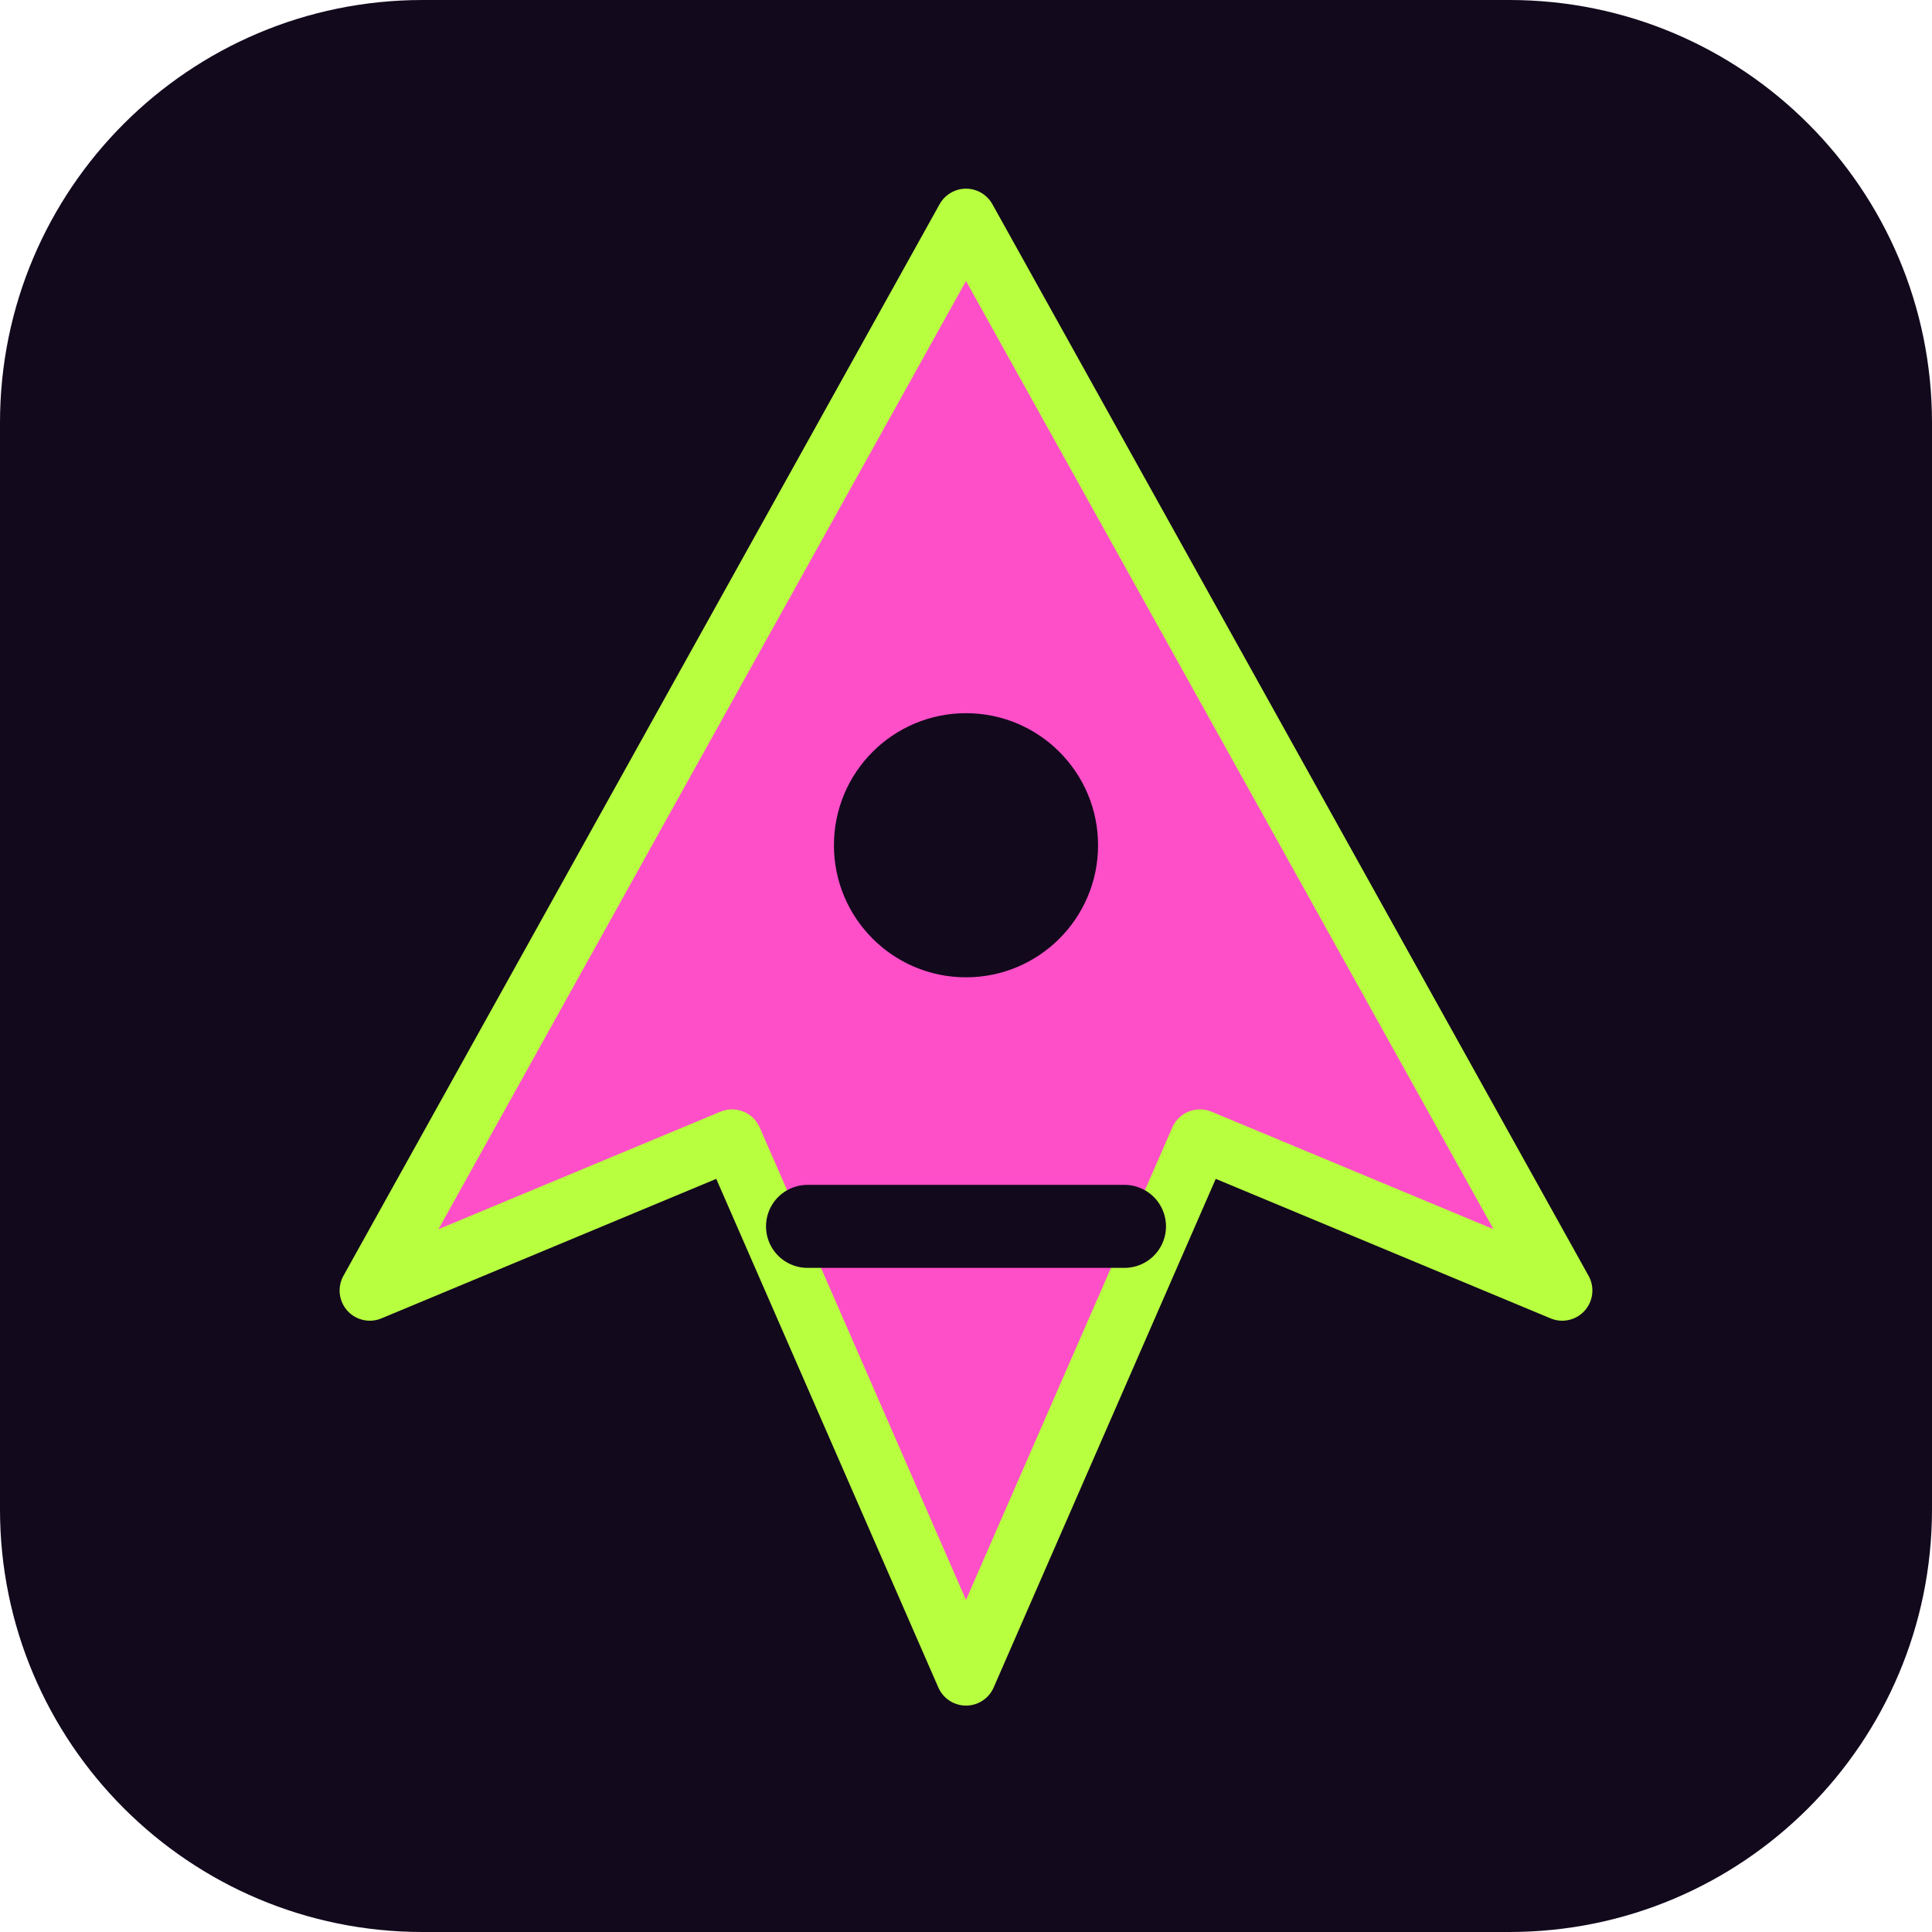
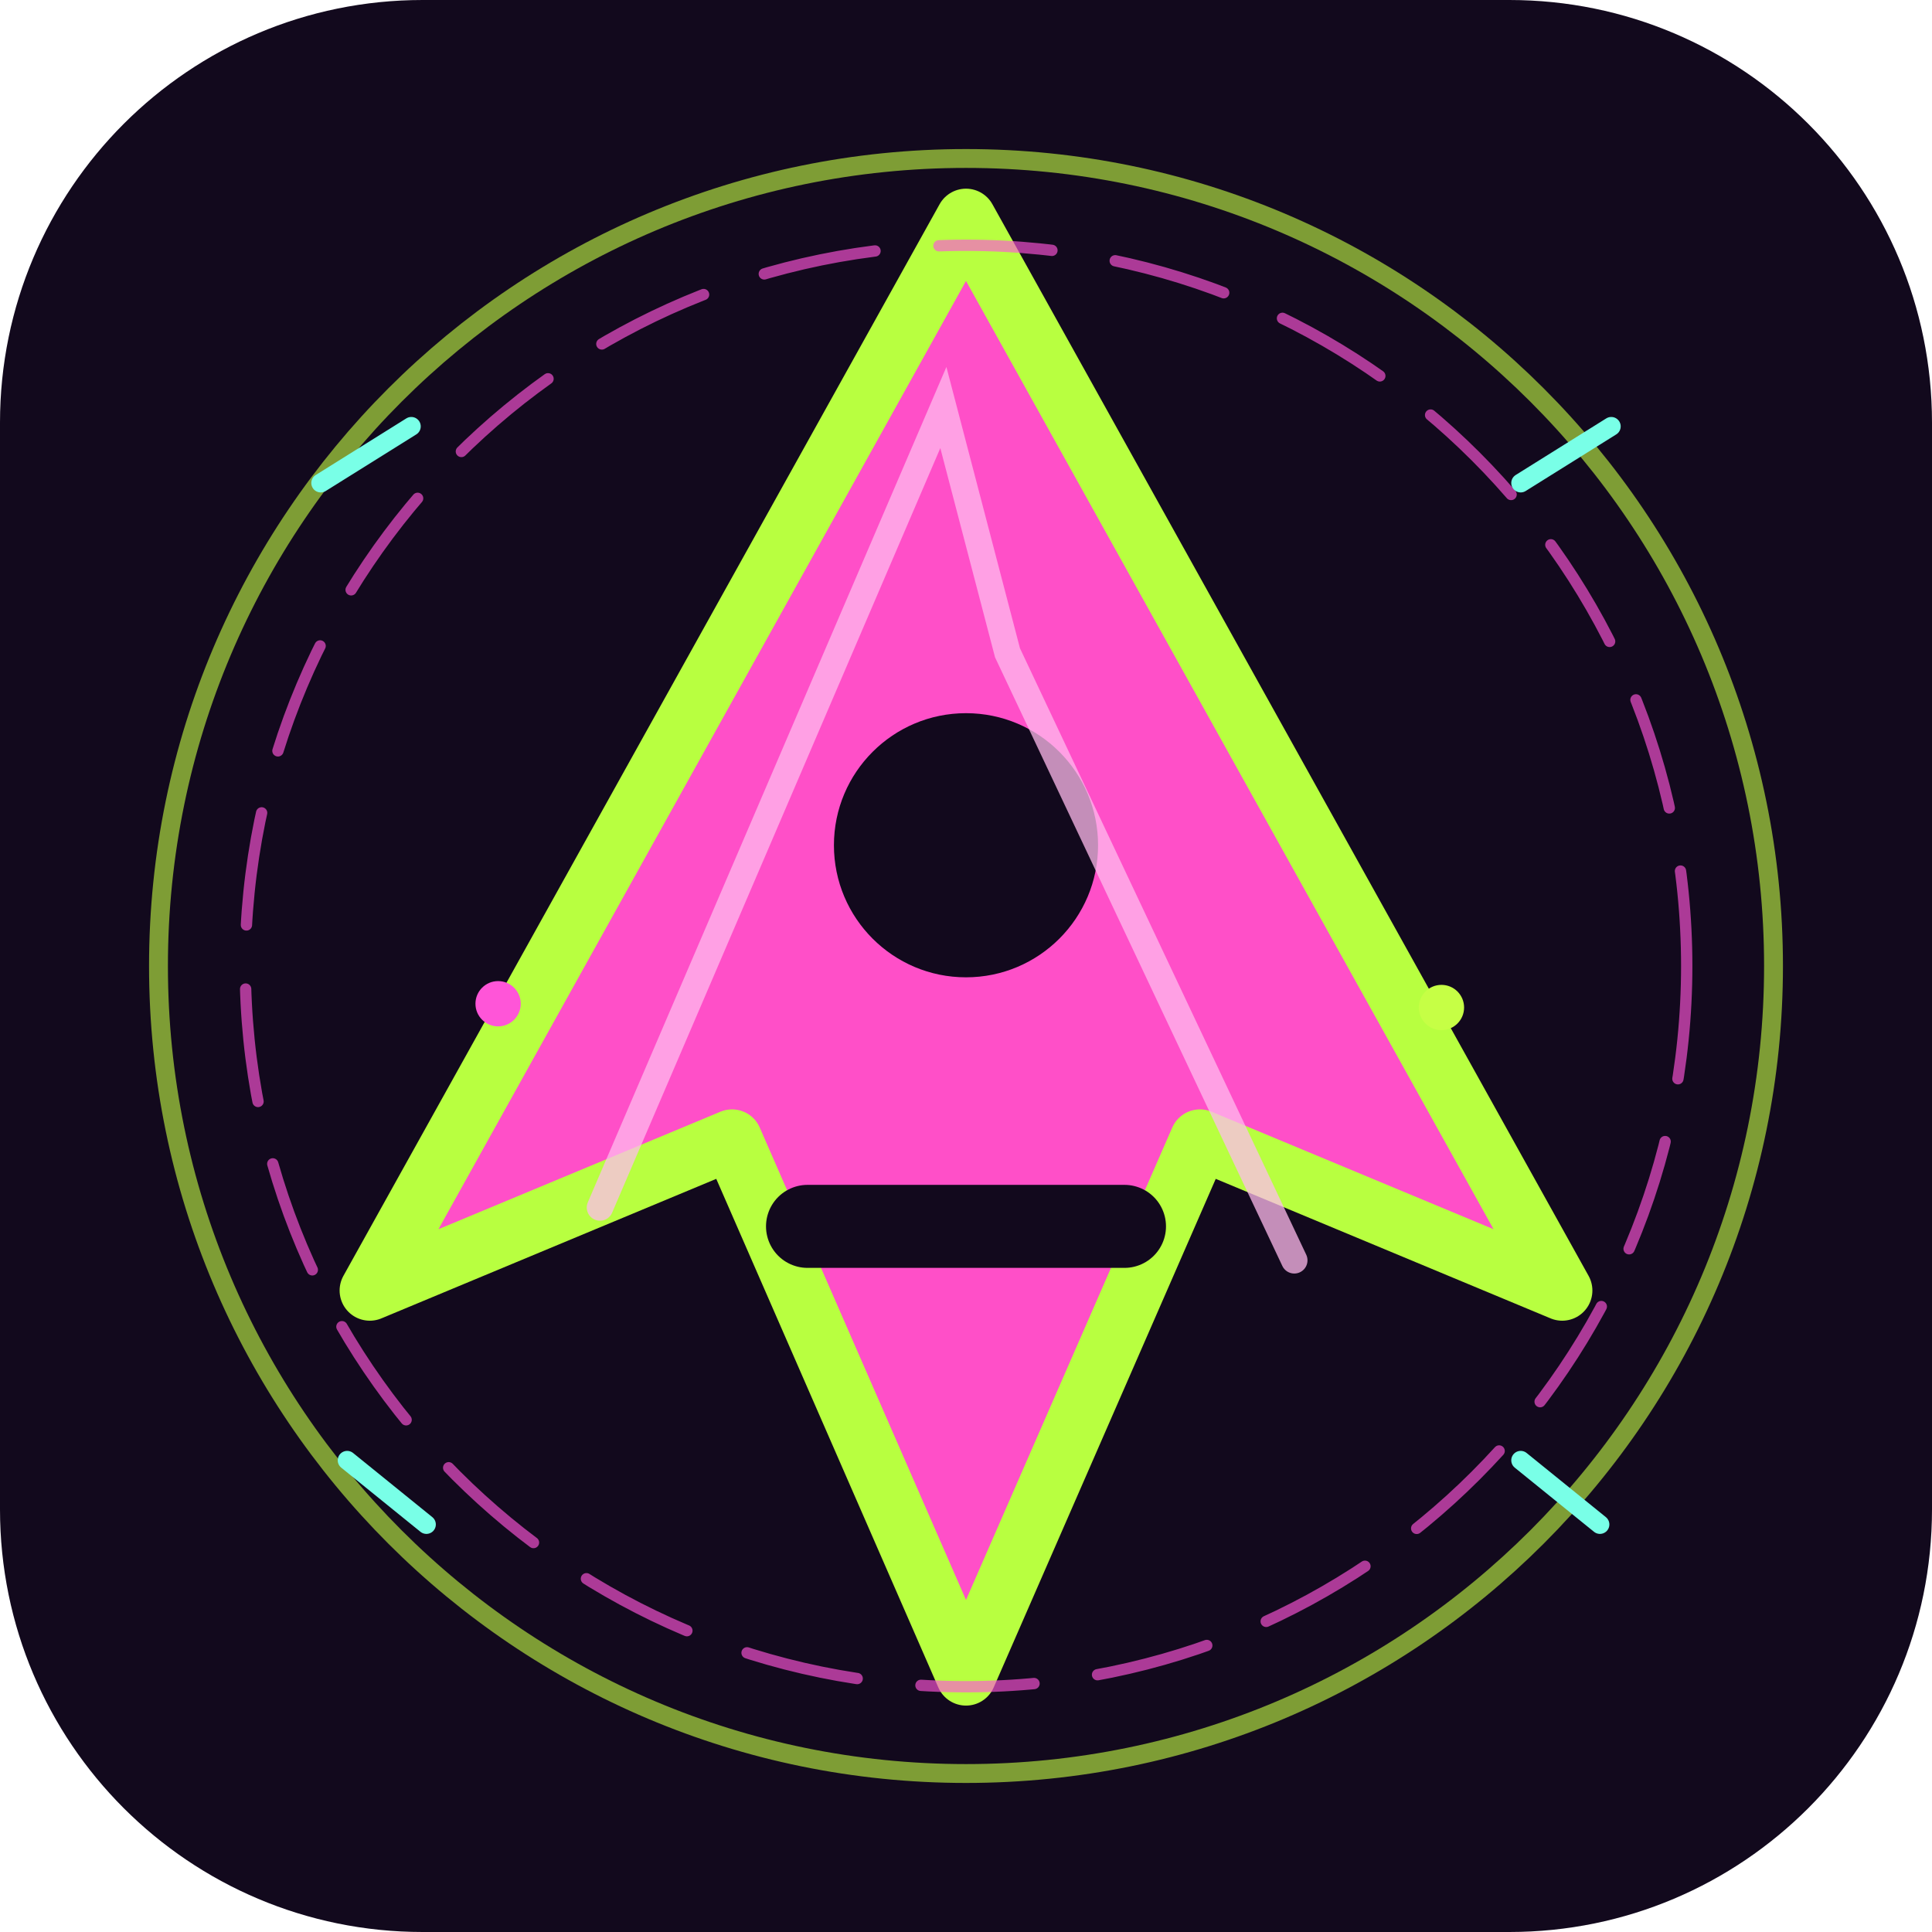
- <svg xmlns="http://www.w3.org/2000/svg" width="512" height="512" viewBox="0 0 512 512">
+ <svg xmlns="http://www.w3.org/2000/svg" width="512" height="512" viewBox="0 0 512 512" role="img" aria-labelledby="title desc">
  <rect width="512" height="512" rx="112" fill="#12091d" />
  <path d="M256 58 98 342l96-40 62 142 62-142 96 40Z" fill="#ff4fc8" stroke="#b8ff40" stroke-width="16" stroke-linejoin="round" />
  <circle cx="256" cy="224" r="35" fill="#12091d" />
  <path d="M214 325h84" stroke="#12091d" stroke-width="22" stroke-linecap="round" />
+   <g id="dt-premium-finish" fill="none" stroke-linecap="round">
+     <circle cx="256" cy="256" r="214" stroke="#c6ff45" stroke-width="5" opacity=".6" />
+     <circle cx="256" cy="256" r="191" stroke="#ff55d8" stroke-dasharray="30 17" stroke-width="3" opacity=".65" />
+     <path d="M159 320 250 108l17 65 76 161" stroke="#ffbbed" stroke-width="7" opacity=".75" />
+     <path d="m85 128 24-15m294 15 24-15M92 387l21 17m290-17 21 17" stroke="#79ffe7" stroke-width="5" />
+     <circle cx="132" cy="266" r="6" fill="#ff55d8" />
+     <circle cx="382" cy="267" r="6" fill="#c6ff45" />
+   </g>
</svg>
